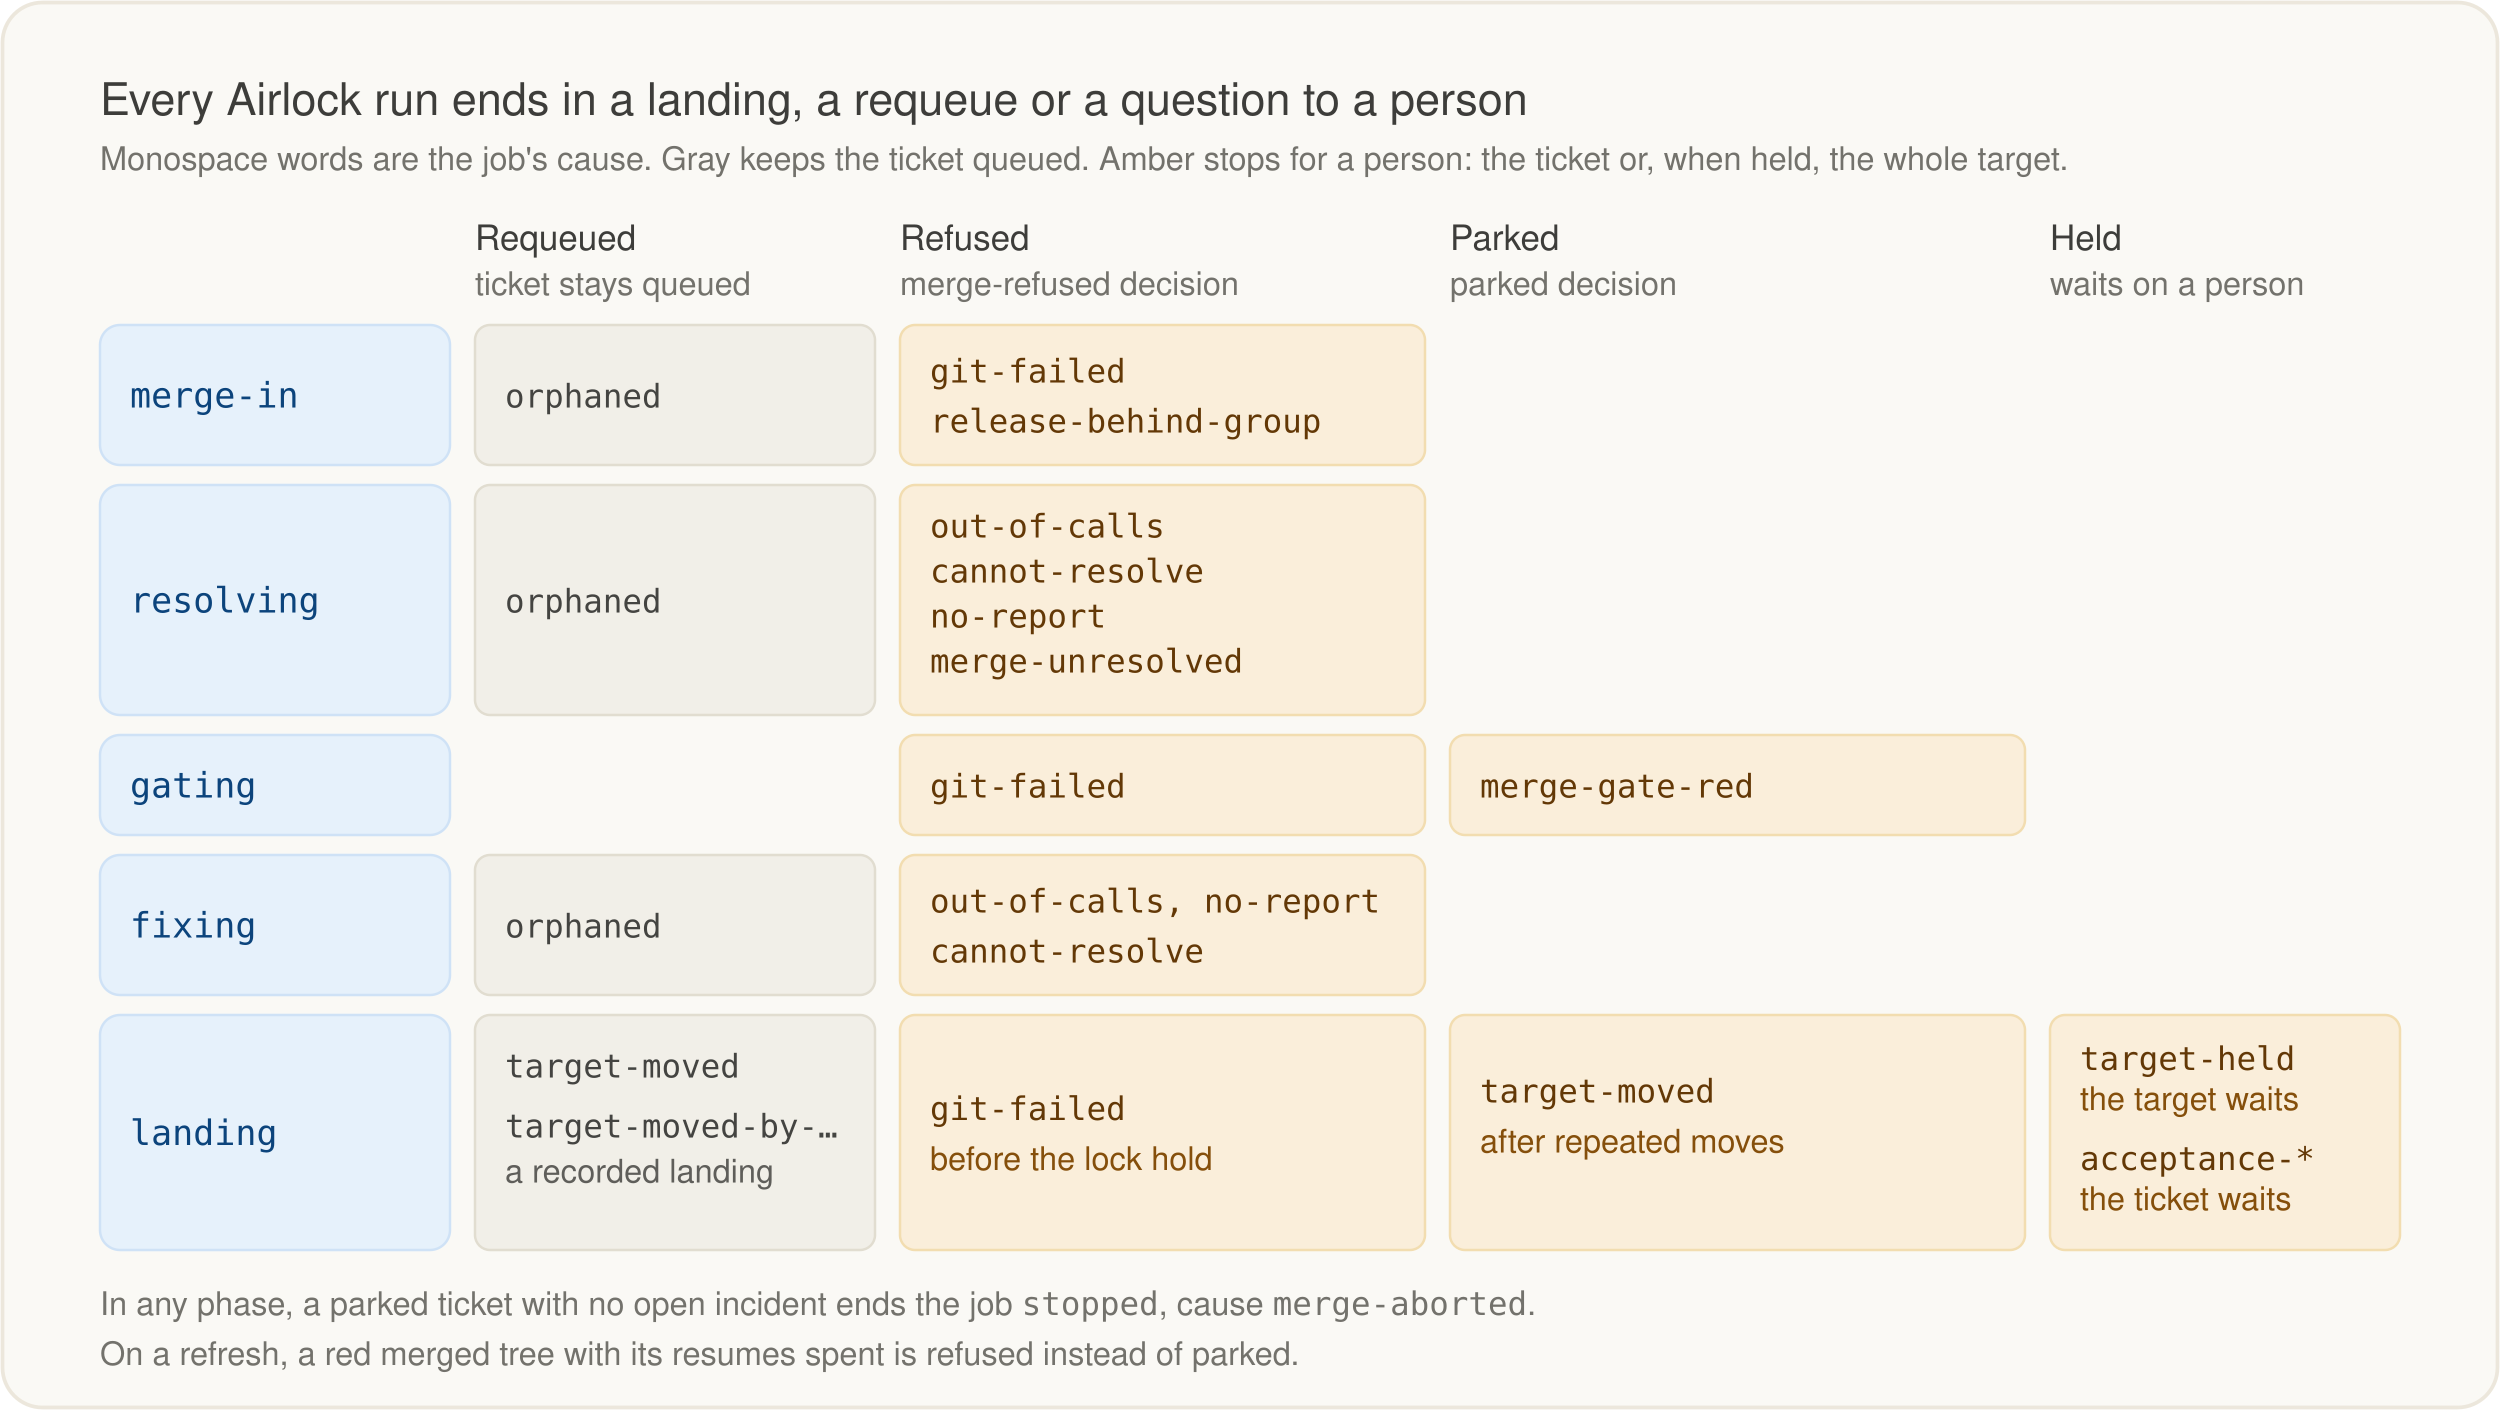
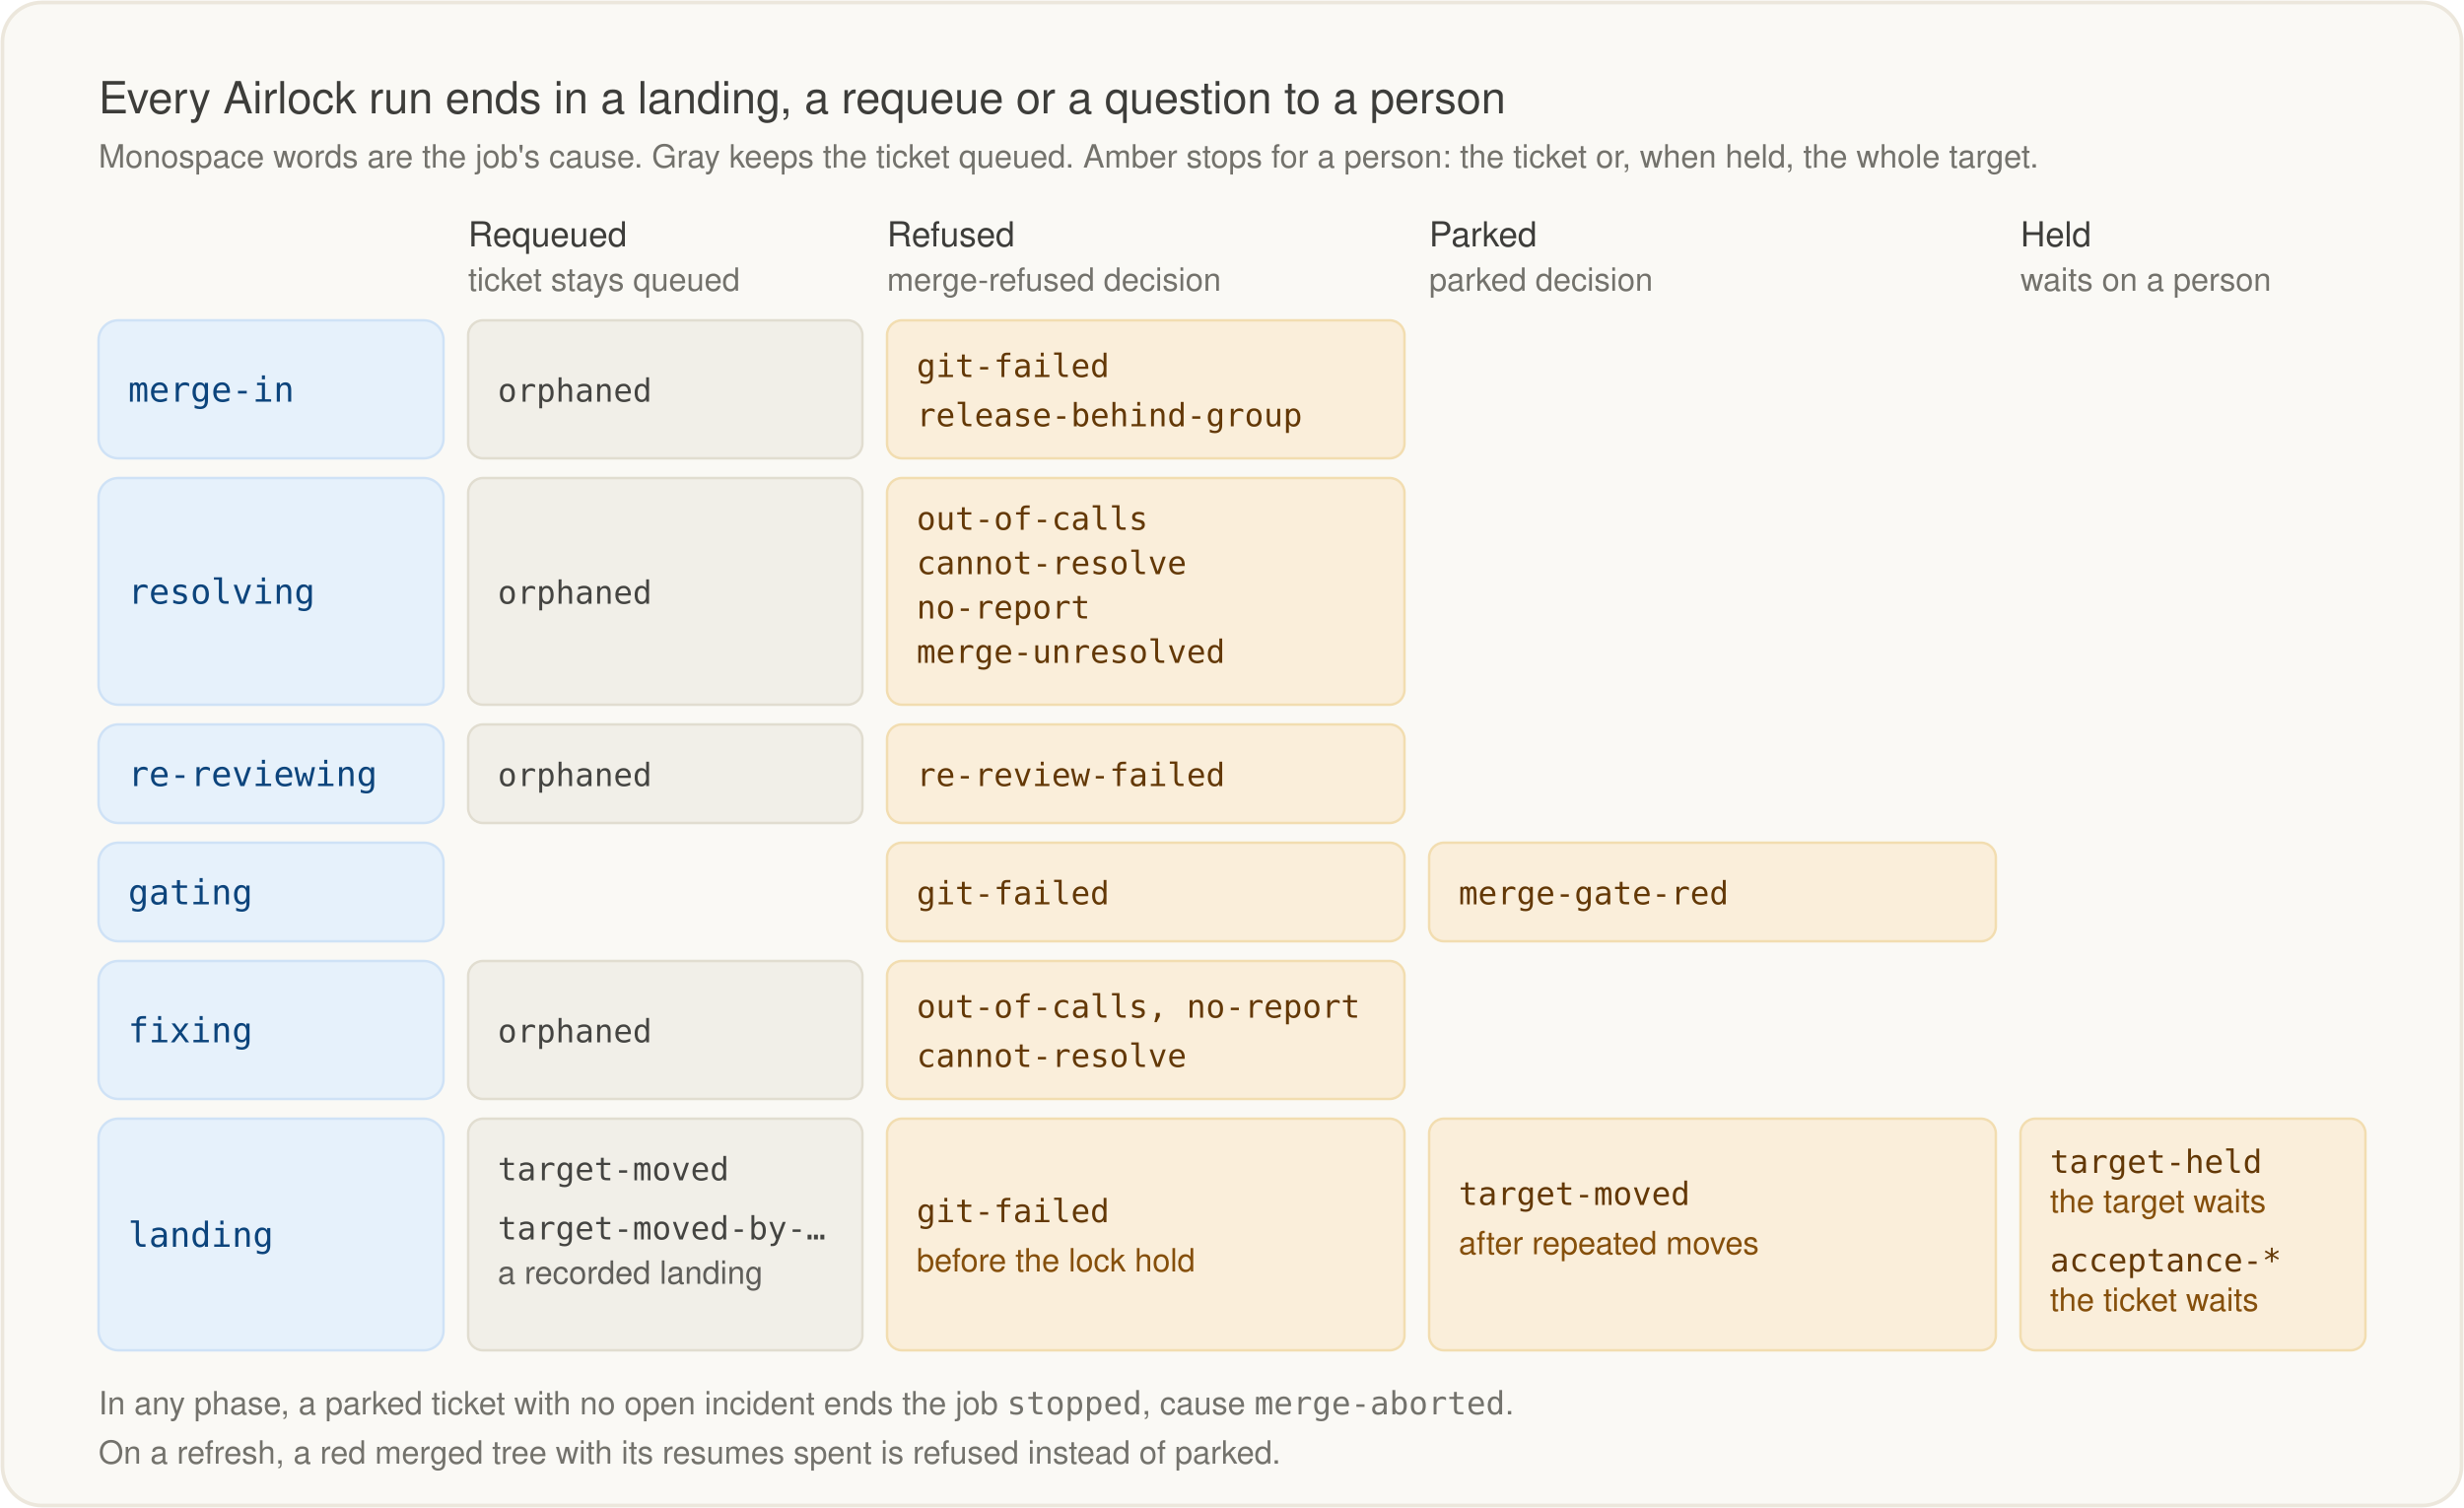
- <svg xmlns="http://www.w3.org/2000/svg" width="1000" height="564" viewBox="0 0 1000 564" role="img" font-family="-apple-system,BlinkMacSystemFont,'Segoe UI',Helvetica,Arial,sans-serif">
-   <rect x="1" y="1" width="998" height="562" rx="16" fill="#FAF9F5" stroke="#ECE7DC" stroke-width="1.5" />
+ <svg xmlns="http://www.w3.org/2000/svg" width="1000" height="612" viewBox="0 0 1000 612" role="img" font-family="-apple-system,BlinkMacSystemFont,'Segoe UI',Helvetica,Arial,sans-serif">
+   <rect x="1" y="1" width="998" height="610" rx="16" fill="#FAF9F5" stroke="#ECE7DC" stroke-width="1.5" />
  <text x="40" y="46" font-size="18" font-weight="500" fill="#3d3d3a">Every Airlock run ends in a landing, a requeue or a question to a person</text>
  <text x="40" y="68" font-size="13" fill="#73726c">Monospace words are the job's cause. Gray keeps the ticket queued. Amber stops for a person: the ticket or, when held, the whole target.</text>
  <g font-size="14" font-weight="500" fill="#3d3d3a">
    <text x="190" y="100">Requeued</text>
    <text x="360" y="100">Refused</text>
    <text x="580" y="100">Parked</text>
    <text x="820" y="100">Held</text>
  </g>
  <g font-size="13" fill="#73726c">
    <text x="190" y="118">ticket stays queued</text>
    <text x="360" y="118">merge-refused decision</text>
    <text x="580" y="118">parked decision</text>
    <text x="820" y="118">waits on a person</text>
  </g>
  <g font-size="14" font-weight="500" fill="#0C447C" font-family="ui-monospace,Menlo,Consolas,monospace">
    <rect x="40" y="130" width="140" height="56" rx="8" fill="#E6F1FB" stroke="#CFE2F6" />
    <text x="52" y="163">merge-in</text>
    <rect x="40" y="194" width="140" height="92" rx="8" fill="#E6F1FB" stroke="#CFE2F6" />
    <text x="52" y="245">resolving</text>
    <rect x="40" y="294" width="140" height="40" rx="8" fill="#E6F1FB" stroke="#CFE2F6" />
-     <text x="52" y="319">gating</text>
-     <rect x="40" y="342" width="140" height="56" rx="8" fill="#E6F1FB" stroke="#CFE2F6" />
-     <text x="52" y="375">fixing</text>
-     <rect x="40" y="406" width="140" height="94" rx="8" fill="#E6F1FB" stroke="#CFE2F6" />
-     <text x="52" y="458">landing</text>
+     <text x="52" y="319">re-reviewing</text>
+     <rect x="40" y="342" width="140" height="40" rx="8" fill="#E6F1FB" stroke="#CFE2F6" />
+     <text x="52" y="367">gating</text>
+     <rect x="40" y="390" width="140" height="56" rx="8" fill="#E6F1FB" stroke="#CFE2F6" />
+     <text x="52" y="423">fixing</text>
+     <rect x="40" y="454" width="140" height="94" rx="8" fill="#E6F1FB" stroke="#CFE2F6" />
+     <text x="52" y="506">landing</text>
  </g>
  <g fill="#F1EFE8" stroke="#E1DDD0">
    <rect x="190" y="130" width="160" height="56" rx="6" />
    <rect x="190" y="194" width="160" height="92" rx="6" />
-     <rect x="190" y="342" width="160" height="56" rx="6" />
-     <rect x="190" y="406" width="160" height="94" rx="6" />
+     <rect x="190" y="294" width="160" height="40" rx="6" />
+     <rect x="190" y="390" width="160" height="56" rx="6" />
+     <rect x="190" y="454" width="160" height="94" rx="6" />
  </g>
  <g font-size="13" fill="#444441" font-family="ui-monospace,Menlo,Consolas,monospace">
    <text x="202" y="163">orphaned</text>
    <text x="202" y="245">orphaned</text>
-     <text x="202" y="375">orphaned</text>
-     <text x="202" y="431">target-moved</text>
-     <text x="202" y="455">target-moved-by-…</text>
+     <text x="202" y="319">orphaned</text>
+     <text x="202" y="423">orphaned</text>
+     <text x="202" y="479">target-moved</text>
+     <text x="202" y="503">target-moved-by-…</text>
  </g>
  <g fill="#FAEEDA" stroke="#F2DDB0">
    <rect x="360" y="130" width="210" height="56" rx="6" />
    <rect x="360" y="194" width="210" height="92" rx="6" />
    <rect x="360" y="294" width="210" height="40" rx="6" />
-     <rect x="360" y="342" width="210" height="56" rx="6" />
-     <rect x="360" y="406" width="210" height="94" rx="6" />
-     <rect x="580" y="294" width="230" height="40" rx="6" />
-     <rect x="580" y="406" width="230" height="94" rx="6" />
-     <rect x="820" y="406" width="140" height="94" rx="6" />
+     <rect x="360" y="342" width="210" height="40" rx="6" />
+     <rect x="360" y="390" width="210" height="56" rx="6" />
+     <rect x="360" y="454" width="210" height="94" rx="6" />
+     <rect x="580" y="342" width="230" height="40" rx="6" />
+     <rect x="580" y="454" width="230" height="94" rx="6" />
+     <rect x="820" y="454" width="140" height="94" rx="6" />
  </g>
  <g font-size="13" fill="#633806" font-family="ui-monospace,Menlo,Consolas,monospace">
    <text x="372" y="153">git-failed</text>
    <text x="372" y="173">release-behind-group</text>
    <text x="372" y="215">out-of-calls</text>
    <text x="372" y="233">cannot-resolve</text>
    <text x="372" y="251">no-report</text>
    <text x="372" y="269">merge-unresolved</text>
-     <text x="372" y="319">git-failed</text>
-     <text x="372" y="365">out-of-calls, no-report</text>
-     <text x="372" y="385">cannot-resolve</text>
-     <text x="372" y="448">git-failed</text>
-     <text x="592" y="319">merge-gate-red</text>
-     <text x="592" y="441">target-moved</text>
+     <text x="372" y="319">re-review-failed</text>
+     <text x="372" y="367">git-failed</text>
+     <text x="372" y="413">out-of-calls, no-report</text>
+     <text x="372" y="433">cannot-resolve</text>
+     <text x="372" y="496">git-failed</text>
+     <text x="592" y="367">merge-gate-red</text>
+     <text x="592" y="489">target-moved</text>
  </g>
-   <text x="592" y="461" font-size="13" fill="#854F0B">after repeated moves</text>
-   <text x="212" y="473" font-size="13" fill="#5F5E5A" transform="translate(-10,0)">a recorded landing</text>
-   <text x="372" y="468" font-size="13" fill="#854F0B">before the lock hold</text>
-   <text x="832" y="428" font-size="13" fill="#633806" font-family="ui-monospace,Menlo,Consolas,monospace">target-held</text>
-   <text x="832" y="444" font-size="13" fill="#854F0B">the target waits</text>
-   <text x="832" y="468" font-size="13" fill="#633806" font-family="ui-monospace,Menlo,Consolas,monospace">acceptance-*</text>
-   <text x="832" y="484" font-size="13" fill="#854F0B">the ticket waits</text>
-   <text x="40" y="526" font-size="13" fill="#73726c">In any phase, a parked ticket with no open incident ends the job <tspan font-family="ui-monospace,Menlo,Consolas,monospace">stopped</tspan>, cause <tspan font-family="ui-monospace,Menlo,Consolas,monospace">merge-aborted</tspan>.</text>
-   <text x="40" y="546" font-size="13" fill="#73726c">On a refresh, a red merged tree with its resumes spent is refused instead of parked.</text>
+   <text x="592" y="509" font-size="13" fill="#854F0B">after repeated moves</text>
+   <text x="212" y="521" font-size="13" fill="#5F5E5A" transform="translate(-10,0)">a recorded landing</text>
+   <text x="372" y="516" font-size="13" fill="#854F0B">before the lock hold</text>
+   <text x="832" y="476" font-size="13" fill="#633806" font-family="ui-monospace,Menlo,Consolas,monospace">target-held</text>
+   <text x="832" y="492" font-size="13" fill="#854F0B">the target waits</text>
+   <text x="832" y="516" font-size="13" fill="#633806" font-family="ui-monospace,Menlo,Consolas,monospace">acceptance-*</text>
+   <text x="832" y="532" font-size="13" fill="#854F0B">the ticket waits</text>
+   <text x="40" y="574" font-size="13" fill="#73726c">In any phase, a parked ticket with no open incident ends the job <tspan font-family="ui-monospace,Menlo,Consolas,monospace">stopped</tspan>, cause <tspan font-family="ui-monospace,Menlo,Consolas,monospace">merge-aborted</tspan>.</text>
+   <text x="40" y="594" font-size="13" fill="#73726c">On a refresh, a red merged tree with its resumes spent is refused instead of parked.</text>
</svg>
